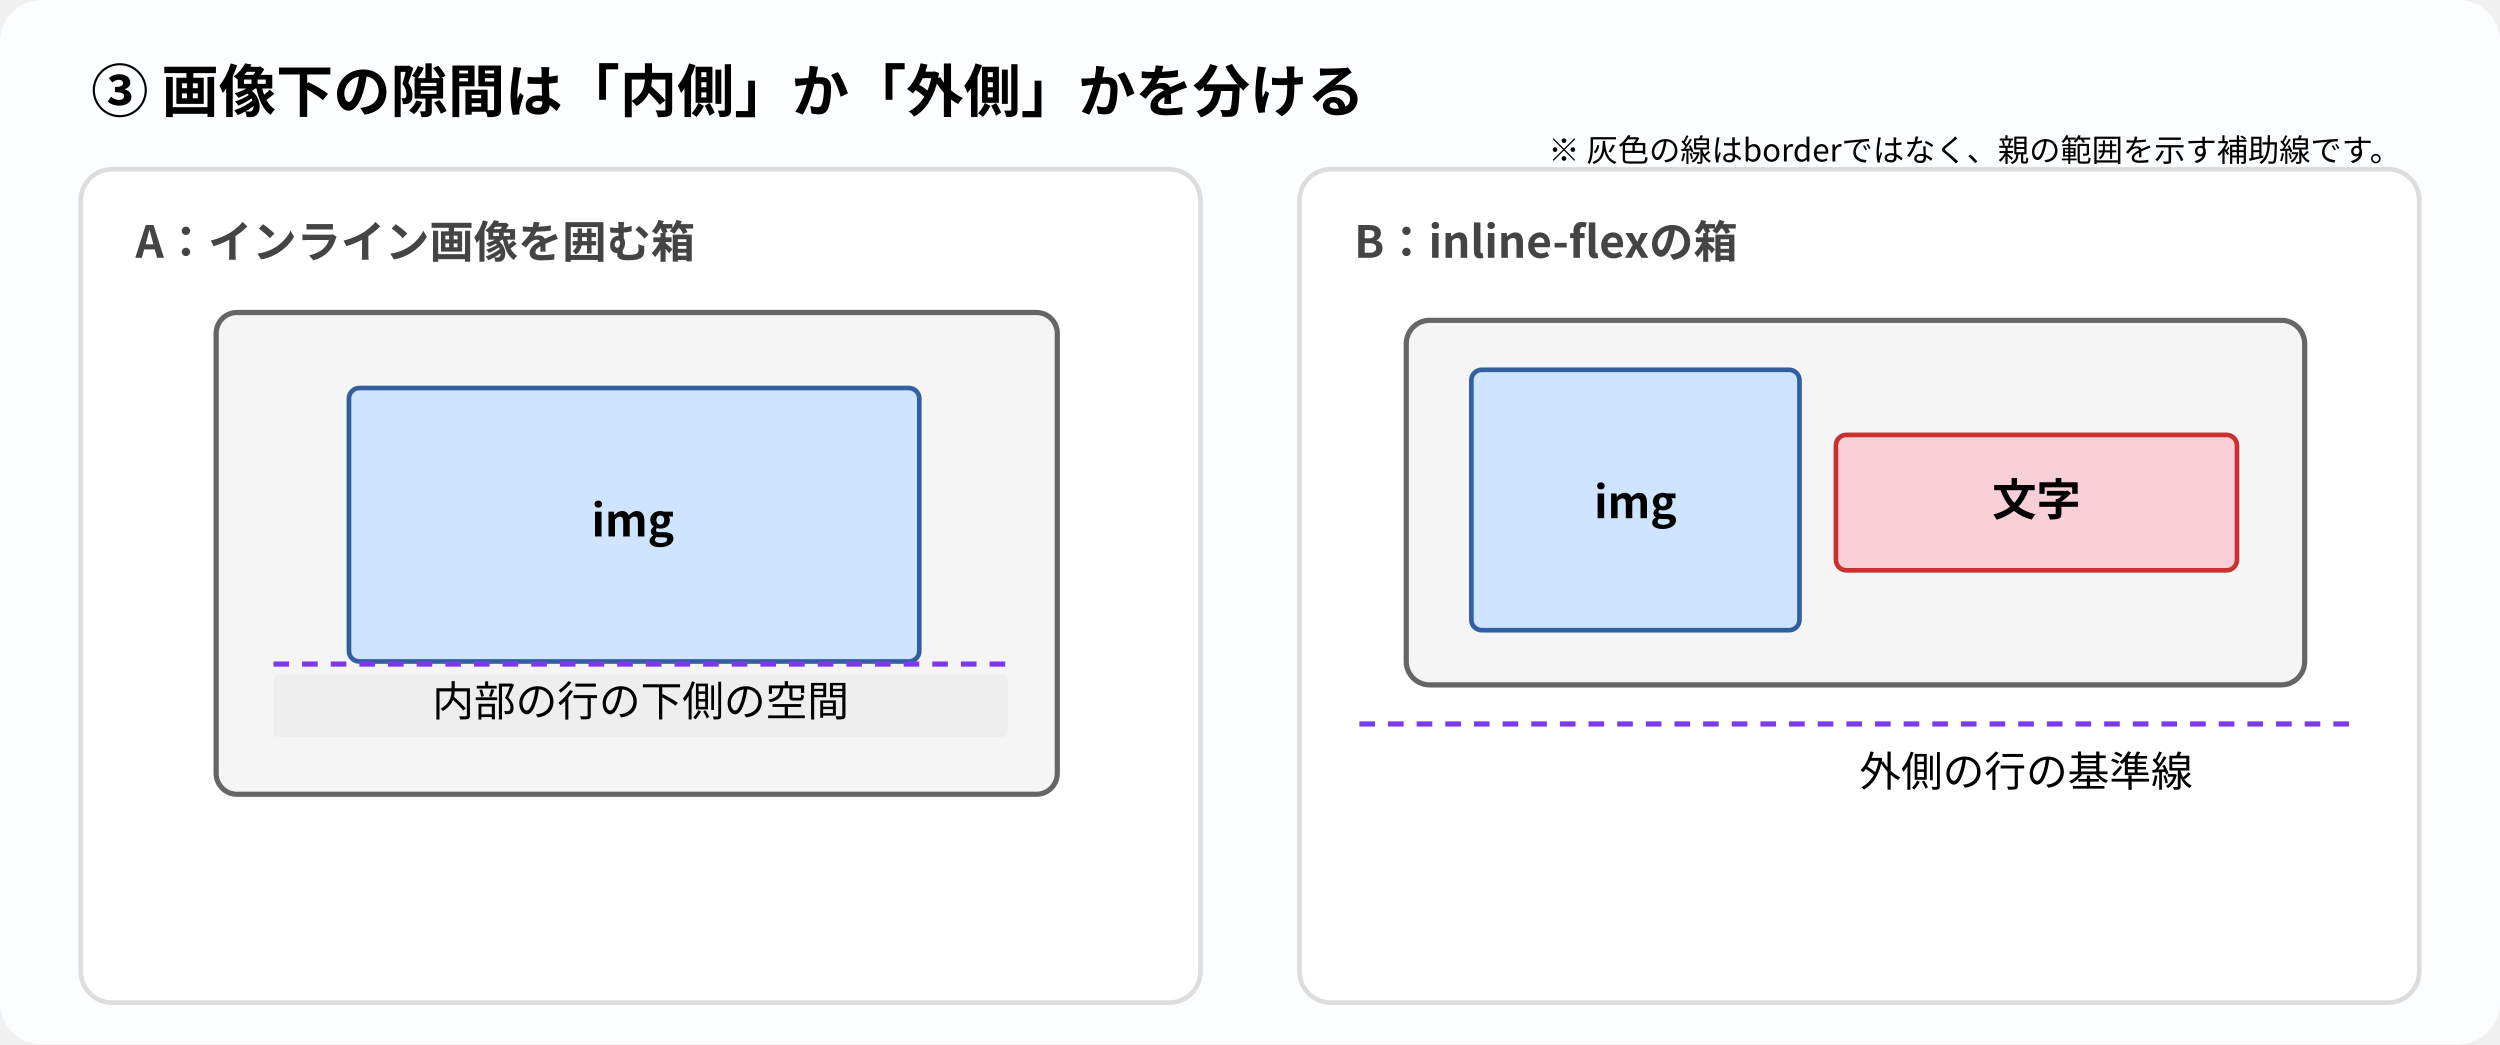
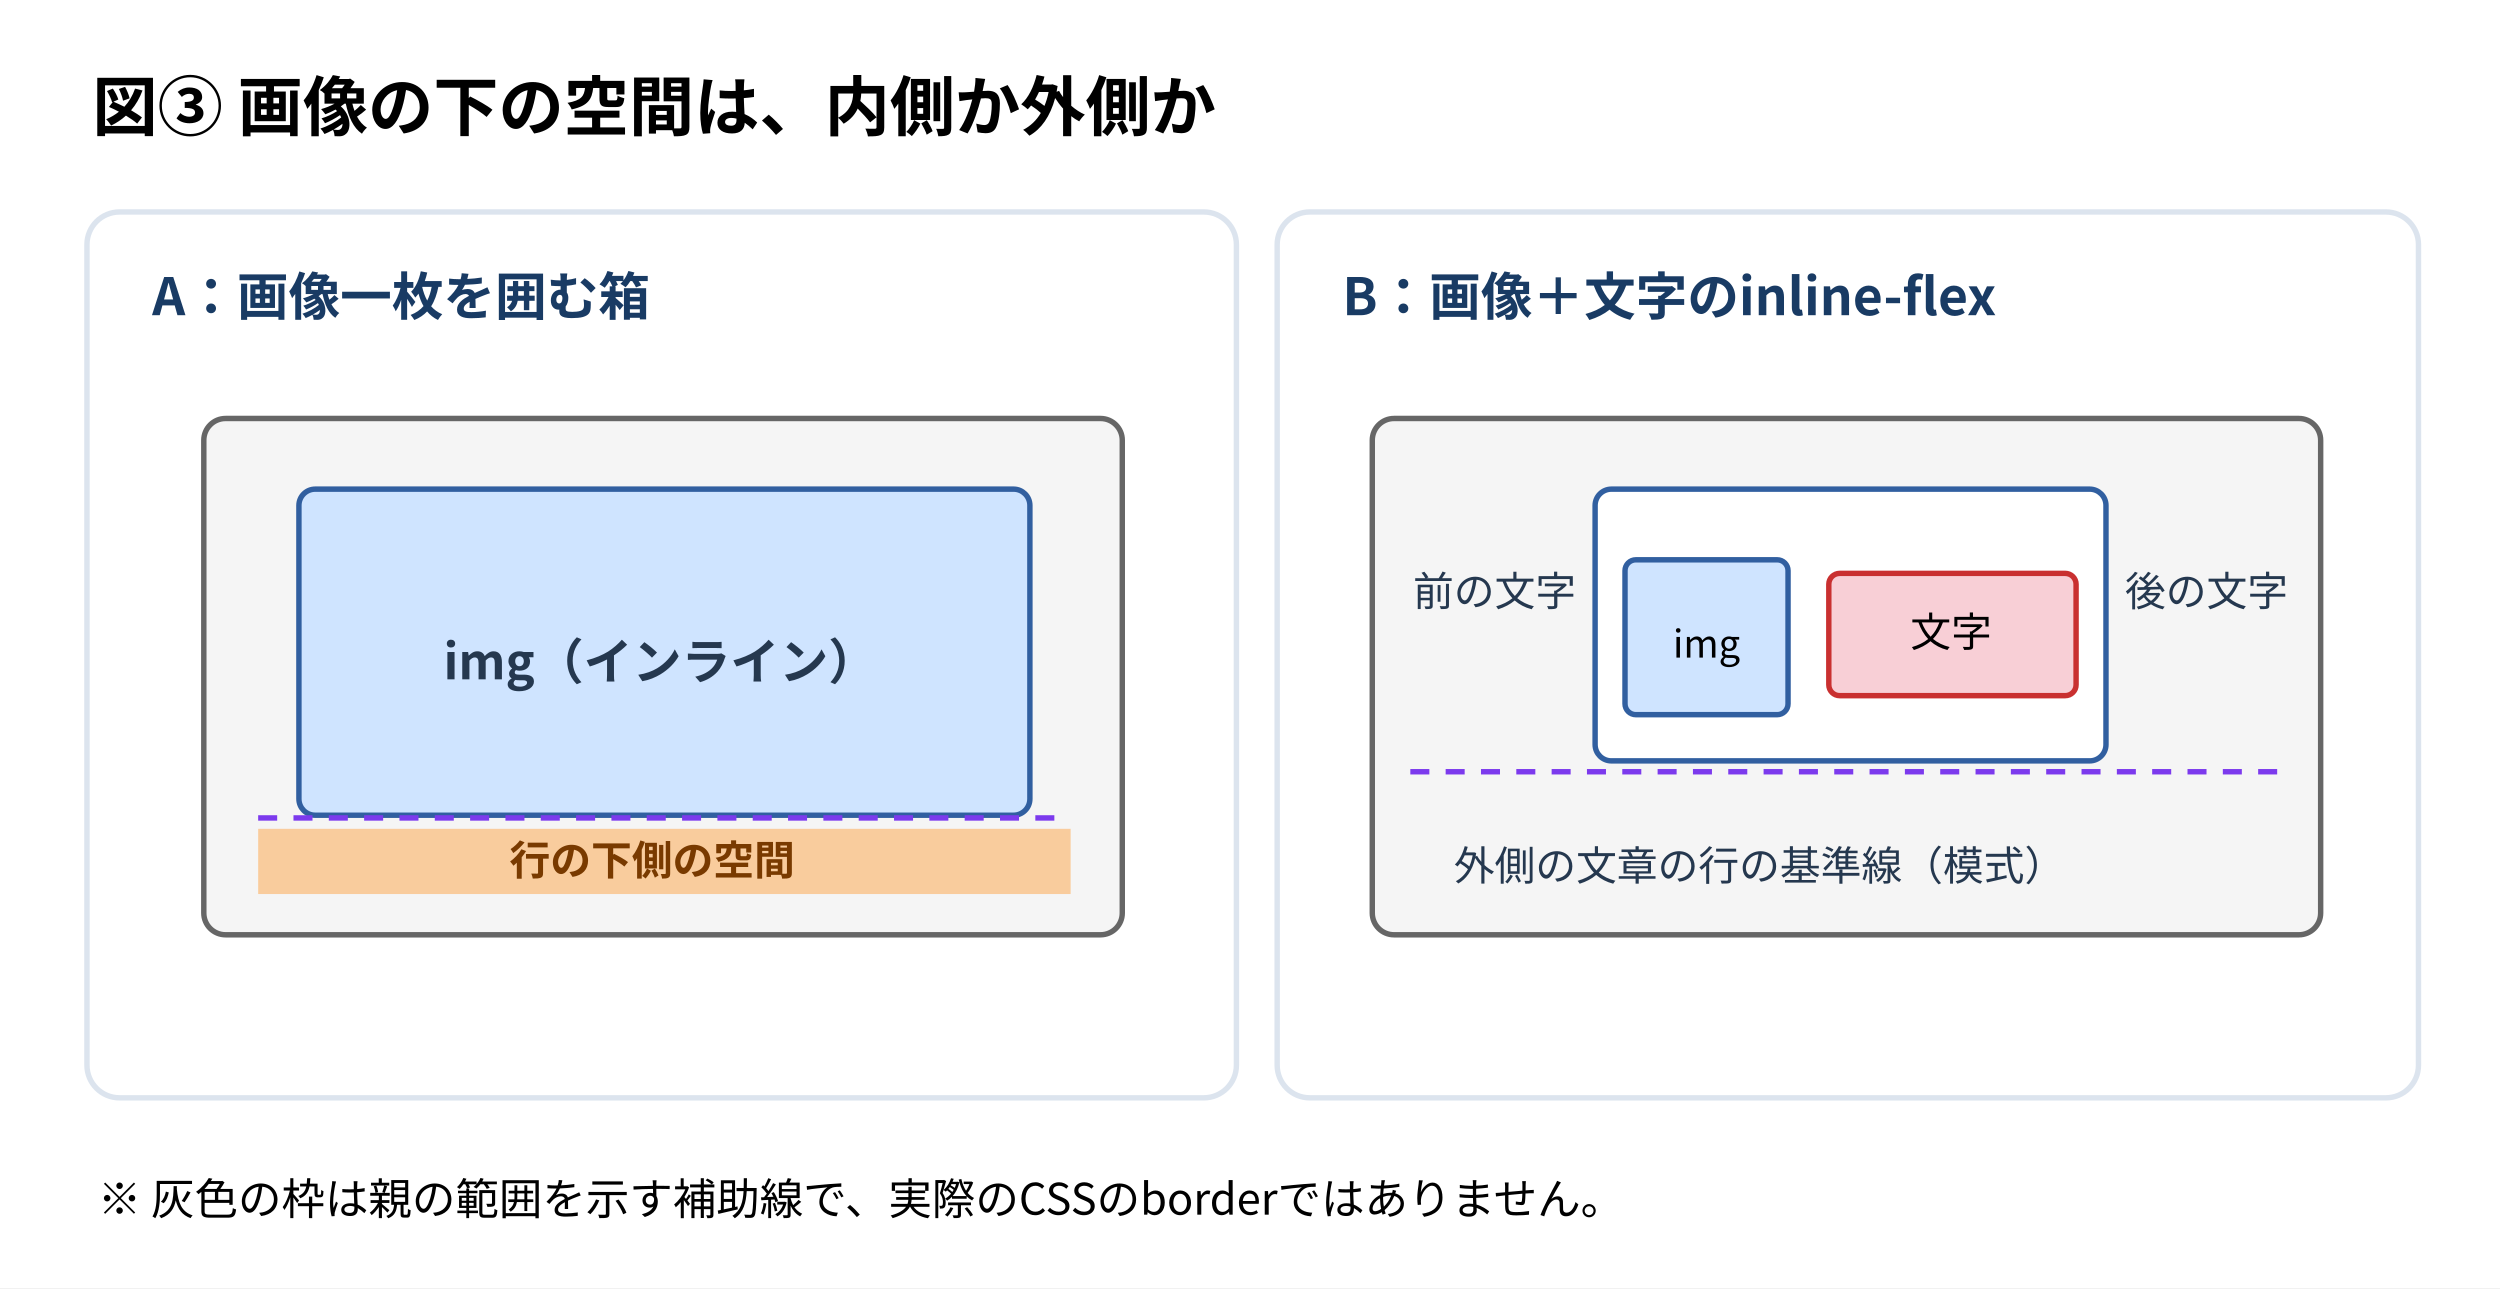
- <svg xmlns="http://www.w3.org/2000/svg" width="760" height="317.458" style="max-width:100%;height:auto" viewBox="0 0 960 401" role="img" aria-labelledby="title desc">
-   <rect x="0" y="0" width="960" height="401" rx="16" fill="#FCFDFE" />
-   <style>
-  text { font-family:'Noto Sans CJK JP','Noto Sans JP','Yu Gothic','Hiragino Kaku Gothic ProN',sans-serif; fill:#000000; }
-  .title {font-size:22px;font-weight:700;} .label {font-size:17px;font-weight:700;}
-  .body {font-size:17px;} .small {font-size:16px;} .tiny {font-size:15px;}
-  .muted,.blue,.green,.orange {fill:#000000;}
-  .line {stroke:#7c3aed;stroke-width:2;stroke-dasharray:6 5;}
- </style>
-   <text x="35" y="43" class="title">③ 画像下の隙間は「内側」か「外側」かを分ける</text>
-   <rect x="31" y="65" width="430" height="320" rx="12" fill="#ffffff" stroke="#dddddd" stroke-width="1.8" />
-   <rect x="499" y="65" width="430" height="320" rx="12" fill="#ffffff" stroke="#dddddd" stroke-width="1.8" />
-   <text x="52" y="99" class="label" style="fill:#444444">A：インライン画像を囲む箱</text>
-   <text x="520" y="99" class="label" style="fill:#444444">B：inline-flexの箱</text>
-   <rect x="83" y="120" width="323" height="185" rx="8" fill="#f5f5f5" stroke="#666666" stroke-width="2" />
-   <rect x="134" y="149" width="219" height="105" rx="4" fill="#cfe4ff" stroke="#315fa0" stroke-width="1.8" />
-   <text x="243" y="206" class="label" text-anchor="middle">img</text>
-   <line x1="105" y1="255" x2="387" y2="255" class="line" />
-   <rect x="105" y="259" width="282" height="24" rx="2" fill="#eeeeee" stroke="none" stroke-width="0" />
-   <text x="246" y="275" class="small orange" text-anchor="middle">内部の行の下側の空間</text>
-   <rect x="540" y="123" width="345" height="140" rx="9" fill="#f5f5f5" stroke="#666666" stroke-width="2" />
-   <rect x="565" y="142" width="126" height="100" rx="4" fill="#cfe4ff" stroke="#315fa0" stroke-width="1.8" />
-   <text x="628" y="199" class="label" text-anchor="middle">img</text>
-   <rect x="705" y="167" width="154" height="52" rx="4" fill="#f8cfd6" stroke="#c93030" stroke-width="1.8" />
-   <text x="782" y="198" class="label" text-anchor="middle">文字</text>
-   <line x1="522" y1="278" x2="904" y2="278" class="line" />
-   <text x="714" y="302" class="small orange">外側の行の基準線</text>
-   <text x="922" y="62" text-anchor="end" style="font-size:12px;fill:#000000">※ 灰色の線はborderではなく、親の範囲を示す補助線です。</text>
+ <svg xmlns="http://www.w3.org/2000/svg" width="760" height="391.57" viewBox="0 0 920 474" role="img" aria-labelledby="title desc" style="max-width:100%">
+   <style>text{font-family:'Noto Sans CJK JP','Noto Sans JP','Yu Gothic','Meiryo',sans-serif;dominant-baseline:auto}.mono{font-family:Consolas,'Noto Sans Mono',monospace}</style>
+   <rect x="0" y="0" width="920" height="474" rx="0" fill="#ffffff" stroke="none" stroke-width="1" />
+   <text x="34" y="48" font-size="24" fill="#000000" font-weight="700">図③ 画像の下の空間は、内側か外側か</text>
+   <rect x="32" y="78" width="423" height="326" rx="12" fill="#ffffff" stroke="#DCE4EE" stroke-width="2" />
+   <text x="56" y="116" font-size="19" fill="#193B64" font-weight="700">A：画像一枚を囲む箱</text>
+   <rect x="470" y="78" width="420" height="326" rx="12" fill="#ffffff" stroke="#DCE4EE" stroke-width="2" />
+   <text x="494" y="116" font-size="19" fill="#193B64" font-weight="700">B：画像＋文字のinline-flex</text>
+   <rect x="75" y="154" width="338" height="190" rx="8" fill="#F5F5F5" stroke="#666666" stroke-width="2" />
+   <rect x="110" y="180" width="269" height="120" rx="6" fill="#cfe4ff" stroke="#315fa0" stroke-width="2" />
+   <text x="243" y="250" font-size="18" fill="#25384F" font-weight="600" text-anchor="middle">img（インライン）</text>
+   <line x1="95" y1="301" x2="394" y2="301" stroke="#7C3AED" stroke-width="2" stroke-dasharray="7 6" />
+   <rect x="95" y="305" width="299" height="24" rx="0" fill="#f9cc9d" stroke="none" stroke-width="1" />
+   <text x="240" y="322" font-size="15" fill="#793A00" font-weight="600" text-anchor="middle">行の下側の空間</text>
+   <rect x="505" y="154" width="349" height="190" rx="8" fill="#F5F5F5" stroke="#666666" stroke-width="2" />
+   <text x="520" y="223" font-size="15" fill="#25384F" font-weight="400">前の文字</text>
+   <rect x="587" y="180" width="188" height="100" rx="6" fill="#ffffff" stroke="#315fa0" stroke-width="2" />
+   <rect x="598" y="206" width="60" height="57" rx="4" fill="#cfe4ff" stroke="#315fa0" stroke-width="2" />
+   <text x="628" y="242" font-size="14" fill="#000000" font-weight="400" text-anchor="middle">img</text>
+   <rect x="673" y="211" width="91" height="45" rx="4" fill="#f8cfd6" stroke="#c93030" stroke-width="2" />
+   <text x="718" y="238" font-size="15" fill="#000000" font-weight="400" text-anchor="middle">文字</text>
+   <text x="782" y="223" font-size="15" fill="#25384F" font-weight="400">後の文字</text>
+   <line x1="519" y1="284" x2="841" y2="284" stroke="#7C3AED" stroke-width="2" stroke-dasharray="7 6" />
+   <text x="535" y="324" font-size="15" fill="#25384F" font-weight="400">外側の文章の行の基準線（模式）</text>
+   <text x="36" y="447" font-size="16" fill="#000000" font-weight="400">※ 灰色の枠は親の範囲を示す補助線で、実際のCSSのborderではありません。</text>
</svg>
